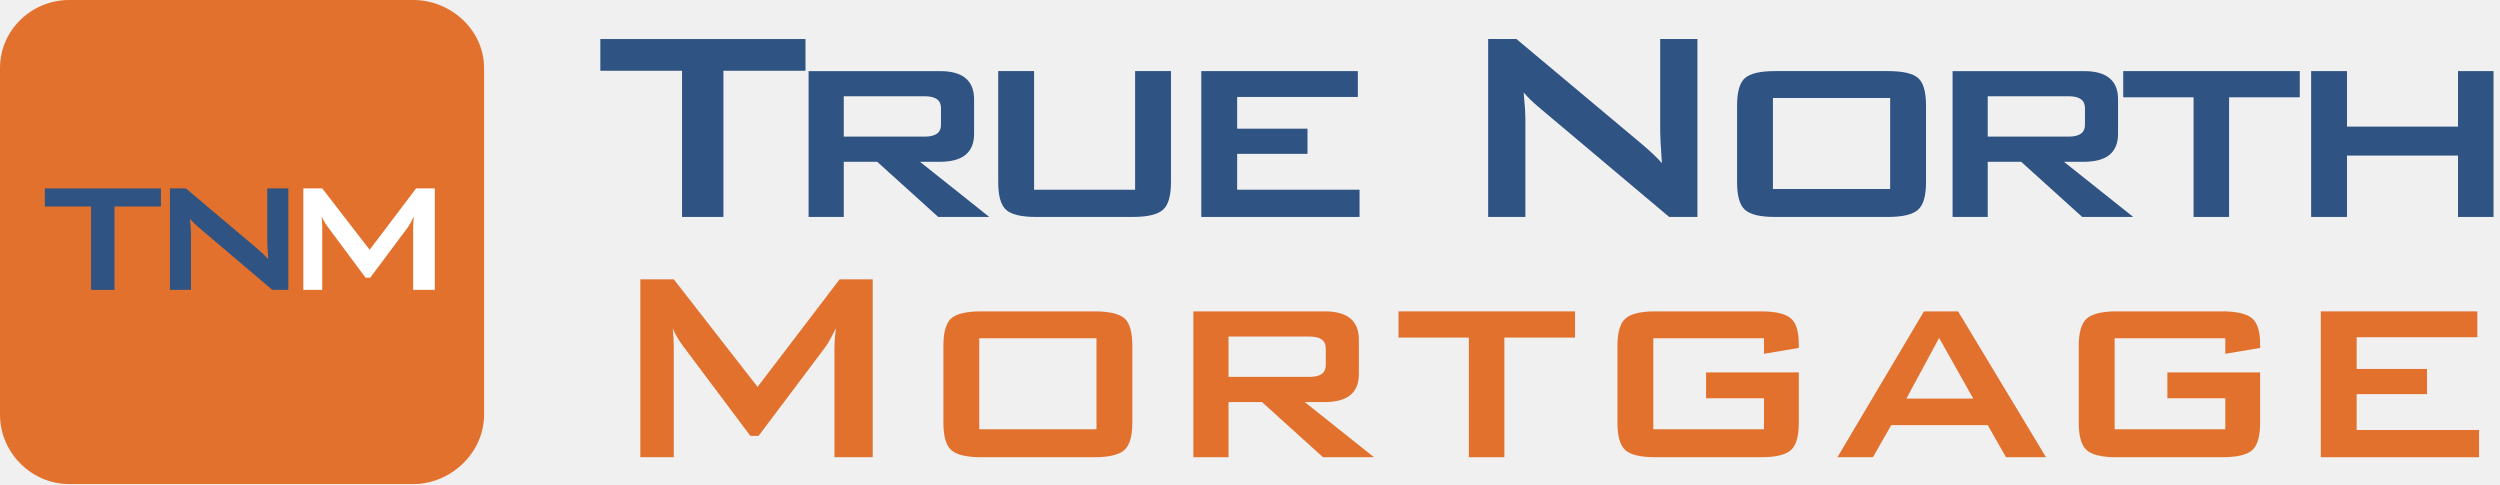
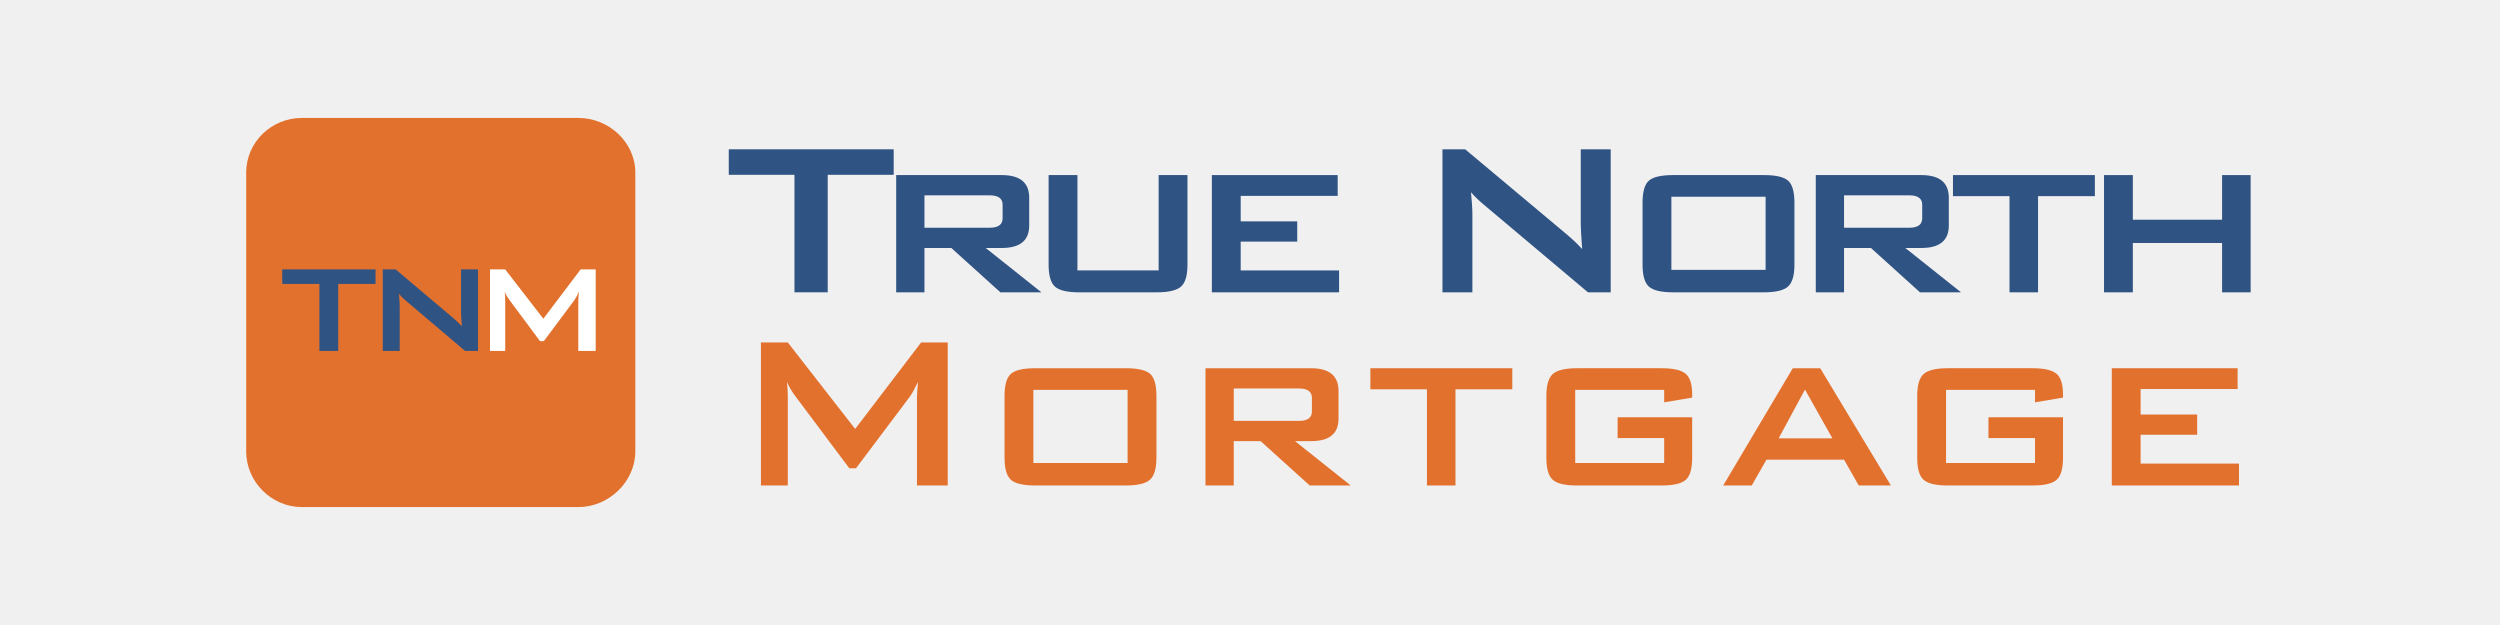
- <svg xmlns="http://www.w3.org/2000/svg" width="377px" height="73px" viewBox="0 0 377 73" version="1.1">
-   <defs />
-   <g id="Logo/Stacked/Standard" stroke="none" stroke-width="1" fill="none" fill-rule="evenodd">
-     <rect id="Background" x="0" y="0" width="377" height="73" />
-     <g id="Logo/Icon/Orange" fill-rule="nonzero">
-       <path d="M10.442,0 C4.757,0 0,4.535 0,10.264 L0,62.543 C0,68.273 4.757,73 10.442,73 L62.317,73 C68.001,73 73,68.273 73,62.543 L73,10.264 C73,4.535 68.001,0 62.317,0 L10.442,0 Z" id="Clip-2" fill="#E3712E" />
-       <path d="M45.74,43.715 L45.74,28.414 L48.593,28.414 L55.743,37.666 L62.746,28.414 L65.57,28.414 L65.57,43.715 L62.304,43.715 L62.304,34.256 C62.304,33.881 62.343,33.337 62.422,32.625 C62.049,33.396 61.756,33.93 61.539,34.226 L55.832,41.876 L55.126,41.876 L49.417,34.197 C49.005,33.643 48.701,33.119 48.506,32.625 C48.564,33.238 48.593,33.781 48.593,34.256 L48.593,43.715 L45.74,43.715 Z" id="Fill-10" fill="#FFFFFF" />
-       <path d="M25.623,43.715 L25.623,28.414 L28.036,28.414 L38.716,37.429 C39.481,38.081 40.06,38.635 40.452,39.089 C40.354,37.666 40.305,36.787 40.305,36.45 L40.305,28.414 L43.483,28.414 L43.483,43.715 L41.07,43.715 L29.919,34.256 C29.448,33.861 29.026,33.446 28.654,33.01 C28.751,33.999 28.801,34.81 28.801,35.442 L28.801,43.715 L25.623,43.715 Z" id="Fill-7" fill="#2F5383" />
-       <polygon id="Fill-5" fill="#2F5383" points="17.267 31.142 17.267 43.715 13.737 43.715 13.737 31.142 6.763 31.142 6.763 28.415 24.27 28.415 24.27 31.142" />
+ <svg xmlns="http://www.w3.org/2000/svg" width="320" height="80" viewBox="0 0 320 80">
+   <svg x="31.511" y="15.095" width="256.979" height="49.81" viewBox="0 0 376.623 73" preserveAspectRatio="xMidYMid meet">
+     <defs />
+     <g id="Logo/Stacked/Standard" stroke="none" stroke-width="1" fill="none" fill-rule="evenodd">
+       <rect id="Background" x="0" y="0" width="377" height="73" />
+       <g id="Logo/Icon/Orange" fill-rule="nonzero">
+         <path d="M10.442,0 C4.757,0 0,4.535 0,10.264 L0,62.543 C0,68.273 4.757,73 10.442,73 L62.317,73 C68.001,73 73,68.273 73,62.543 L73,10.264 C73,4.535 68.001,0 62.317,0 L10.442,0 Z" id="Clip-2" fill="#E3712E" />
+         <path d="M45.74,43.715 L45.74,28.414 L48.593,28.414 L55.743,37.666 L62.746,28.414 L65.57,28.414 L65.57,43.715 L62.304,43.715 L62.304,34.256 C62.304,33.881 62.343,33.337 62.422,32.625 C62.049,33.396 61.756,33.93 61.539,34.226 L55.832,41.876 L55.126,41.876 L49.417,34.197 C49.005,33.643 48.701,33.119 48.506,32.625 C48.564,33.238 48.593,33.781 48.593,34.256 L48.593,43.715 L45.74,43.715 Z" id="Fill-10" fill="#FFFFFF" />
+         <path d="M25.623,43.715 L25.623,28.414 L28.036,28.414 L38.716,37.429 C39.481,38.081 40.06,38.635 40.452,39.089 C40.354,37.666 40.305,36.787 40.305,36.45 L40.305,28.414 L43.483,28.414 L43.483,43.715 L41.07,43.715 L29.919,34.256 C29.448,33.861 29.026,33.446 28.654,33.01 C28.751,33.999 28.801,34.81 28.801,35.442 L28.801,43.715 L25.623,43.715 Z" id="Fill-7" fill="#2F5383" />
+         <polygon id="Fill-5" fill="#2F5383" points="17.267 31.142 17.267 43.715 13.737 43.715 13.737 31.142 6.763 31.142 6.763 28.415 24.27 28.415 24.27 31.142" />
+       </g>
+       <g id="Mortgage" transform="translate(96, 42)" fill="#E3712E" fill-rule="nonzero">
+         <path d="M0.563,26.95 L0.563,0.12 L5.606,0.12 L18.241,16.343 L30.615,0.12 L35.606,0.12 L35.606,26.95 L29.835,26.95 L29.835,10.364 C29.835,9.704 29.904,8.752 30.043,7.503 C29.384,8.855 28.865,9.79 28.483,10.312 L18.397,23.726 L17.149,23.726 L7.062,10.259 C6.334,9.289 5.796,8.37 5.451,7.503 C5.554,8.578 5.606,9.531 5.606,10.364 L5.606,26.95 L0.563,26.95 Z" id="Fill-27" />
+         <path d="M51.672,22.738 L69.35,22.738 L69.35,9.012 L51.672,9.012 L51.672,22.738 Z M46.265,10.155 C46.265,8.075 46.664,6.689 47.462,5.996 C48.261,5.303 49.772,4.956 51.995,4.956 L69.028,4.956 C71.25,4.956 72.76,5.303 73.559,5.996 C74.358,6.689 74.757,8.075 74.757,10.155 L74.757,21.75 C74.757,23.796 74.348,25.173 73.534,25.884 C72.717,26.594 71.215,26.95 69.028,26.95 L51.995,26.95 C49.772,26.95 48.261,26.594 47.462,25.884 C46.664,25.173 46.265,23.796 46.265,21.75 L46.265,10.155 Z" id="Fill-28" />
+         <path d="M101.481,8.752 L89.263,8.752 L89.263,14.835 L101.481,14.835 C103.11,14.835 103.925,14.246 103.925,13.067 L103.925,10.52 C103.925,9.342 103.11,8.752 101.481,8.752 Z M83.96,26.95 L83.96,4.956 L103.769,4.956 C107.201,4.956 108.917,6.378 108.917,9.22 L108.917,14.419 C108.917,17.227 107.201,18.63 103.769,18.63 L100.753,18.63 L111.204,26.95 L103.509,26.95 L94.306,18.63 L89.263,18.63 L89.263,26.95 L83.96,26.95 Z" id="Fill-29" />
+         <polygon id="Fill-30" points="130.858 8.907 130.858 26.949 125.503 26.949 125.503 8.907 114.895 8.907 114.895 4.956 141.516 4.956 141.516 8.907" />
+         <path d="M170.008,9.011 L153.319,9.011 L153.319,22.738 L170.008,22.738 L170.008,18.058 L161.274,18.058 L161.274,14.159 L175.26,14.159 L175.26,21.75 C175.26,23.797 174.862,25.174 174.065,25.884 C173.266,26.595 171.758,26.95 169.541,26.95 L153.631,26.95 C151.412,26.95 149.904,26.595 149.108,25.884 C148.309,25.174 147.91,23.797 147.91,21.75 L147.91,10.155 C147.91,8.111 148.319,6.732 149.133,6.021 C149.947,5.311 151.447,4.955 153.631,4.955 L169.541,4.955 C171.69,4.955 173.18,5.293 174.012,5.97 C174.844,6.646 175.26,7.955 175.26,9.896 L175.26,10.467 L170.008,11.351 L170.008,9.011 Z" id="Fill-31" />
+         <path d="M191.481,18.11 L201.567,18.11 L196.42,8.96 L191.481,18.11 Z M181.083,26.949 L194.133,4.956 L199.28,4.956 L212.538,26.949 L206.506,26.949 L203.751,22.114 L189.194,22.114 L186.438,26.949 L181.083,26.949 Z" id="Fill-32" />
+         <path d="M239.575,9.011 L222.886,9.011 L222.886,22.738 L239.575,22.738 L239.575,18.058 L230.841,18.058 L230.841,14.159 L244.827,14.159 L244.827,21.75 C244.827,23.797 244.429,25.174 243.632,25.884 C242.833,26.595 241.325,26.95 239.108,26.95 L223.198,26.95 C220.979,26.95 219.471,26.595 218.675,25.884 C217.876,25.174 217.477,23.797 217.477,21.75 L217.477,10.155 C217.477,8.111 217.886,6.732 218.7,6.021 C219.514,5.311 221.014,4.955 223.198,4.955 L239.108,4.955 C241.257,4.955 242.747,5.293 243.579,5.97 C244.411,6.646 244.827,7.955 244.827,9.896 L244.827,10.467 L239.575,11.351 L239.575,9.011 Z" id="Fill-33" />
+         <polygon id="Fill-34" points="253.977 26.95 253.977 4.955 277.581 4.955 277.581 8.855 259.383 8.855 259.383 13.639 269.991 13.639 269.991 17.434 259.383 17.434 259.383 22.843 277.84 22.843 277.84 26.95" />
+       </g>
+       <g id="True-North" transform="translate(90, 5)" fill="#2F5383" fill-rule="nonzero">
+         <polygon id="Fill-12" points="19.093 5.669 19.093 27.714 12.854 27.714 12.854 5.669 0.531 5.669 0.531 0.886 31.468 0.886 31.468 5.669" />
+         <path d="M49.458,9.517 L37.239,9.517 L37.239,15.6 L49.458,15.6 C51.087,15.6 51.901,15.011 51.901,13.832 L51.901,11.285 C51.901,10.107 51.087,9.517 49.458,9.517 Z M31.936,27.715 L31.936,5.722 L51.745,5.722 C55.176,5.722 56.892,7.143 56.892,9.985 L56.892,15.184 C56.892,17.992 55.176,19.396 51.745,19.396 L48.73,19.396 L59.181,27.715 L51.486,27.715 L42.282,19.396 L37.239,19.396 L37.239,27.715 L31.936,27.715 Z" id="Fill-14" />
+         <path d="M65.939,5.721 L65.939,23.608 L81.174,23.608 L81.174,5.721 L86.581,5.721 L86.581,22.515 C86.581,24.561 86.172,25.939 85.359,26.648 C84.543,27.36 83.028,27.715 80.809,27.715 L66.251,27.715 C64.032,27.715 62.525,27.36 61.727,26.648 C60.931,25.939 60.532,24.561 60.532,22.515 L60.532,5.721 L65.939,5.721 Z" id="Fill-16" />
+         <polygon id="Fill-18" points="91.155 27.715 91.155 5.722 114.76 5.722 114.76 9.621 96.563 9.621 96.563 14.405 107.17 14.405 107.17 18.2 96.563 18.2 96.563 23.608 115.02 23.608 115.02 27.715" />
+         <path d="M134.413,27.715 L134.413,0.886 L138.677,0.886 L157.552,16.693 C158.903,17.836 159.925,18.807 160.618,19.604 C160.444,17.109 160.358,15.567 160.358,14.977 L160.358,0.886 L165.974,0.886 L165.974,27.715 L161.71,27.715 L142.005,11.129 C141.173,10.436 140.427,9.708 139.768,8.945 C139.942,10.679 140.03,12.1 140.03,13.209 L140.03,27.715 L134.413,27.715 Z" id="Fill-20" />
+         <path d="M177.358,23.503 L195.036,23.503 L195.036,9.777 L177.358,9.777 L177.358,23.503 Z M171.952,10.921 C171.952,8.841 172.35,7.455 173.149,6.762 C173.948,6.068 175.459,5.721 177.682,5.721 L194.713,5.721 C196.936,5.721 198.448,6.068 199.245,6.762 C200.043,7.455 200.444,8.841 200.444,10.921 L200.444,22.515 C200.444,24.561 200.036,25.939 199.219,26.649 C198.405,27.36 196.901,27.715 194.713,27.715 L177.682,27.715 C175.459,27.715 173.948,27.36 173.149,26.649 C172.35,25.939 171.952,24.561 171.952,22.515 L171.952,10.921 Z" id="Fill-22" />
+         <path d="M221.969,9.517 L209.75,9.517 L209.75,15.6 L221.969,15.6 C223.598,15.6 224.412,15.011 224.412,13.832 L224.412,11.285 C224.412,10.107 223.598,9.517 221.969,9.517 Z M204.448,27.715 L204.448,5.722 L224.256,5.722 C227.688,5.722 229.403,7.143 229.403,9.985 L229.403,15.184 C229.403,17.992 227.688,19.396 224.256,19.396 L221.24,19.396 L231.692,27.715 L223.996,27.715 L214.793,19.396 L209.75,19.396 L209.75,27.715 L204.448,27.715 Z" id="Fill-24" />
+         <polygon id="Fill-25" points="246.145 9.673 246.145 27.715 240.79 27.715 240.79 9.673 230.182 9.673 230.182 5.721 256.803 5.721 256.803 9.673" />
+         <polygon id="Fill-26" points="258.52 27.715 258.52 5.722 263.926 5.722 263.926 14.093 280.668 14.093 280.668 5.722 286.024 5.722 286.024 27.715 280.668 27.715 280.668 18.46 263.926 18.46 263.926 27.715" />
+       </g>
    </g>
-     <g id="Mortgage" transform="translate(96, 42)" fill="#E3712E" fill-rule="nonzero">
-       <path d="M0.563,26.95 L0.563,0.12 L5.606,0.12 L18.241,16.343 L30.615,0.12 L35.606,0.12 L35.606,26.95 L29.835,26.95 L29.835,10.364 C29.835,9.704 29.904,8.752 30.043,7.503 C29.384,8.855 28.865,9.79 28.483,10.312 L18.397,23.726 L17.149,23.726 L7.062,10.259 C6.334,9.289 5.796,8.37 5.451,7.503 C5.554,8.578 5.606,9.531 5.606,10.364 L5.606,26.95 L0.563,26.95 Z" id="Fill-27" />
-       <path d="M51.672,22.738 L69.35,22.738 L69.35,9.012 L51.672,9.012 L51.672,22.738 Z M46.265,10.155 C46.265,8.075 46.664,6.689 47.462,5.996 C48.261,5.303 49.772,4.956 51.995,4.956 L69.028,4.956 C71.25,4.956 72.76,5.303 73.559,5.996 C74.358,6.689 74.757,8.075 74.757,10.155 L74.757,21.75 C74.757,23.796 74.348,25.173 73.534,25.884 C72.717,26.594 71.215,26.95 69.028,26.95 L51.995,26.95 C49.772,26.95 48.261,26.594 47.462,25.884 C46.664,25.173 46.265,23.796 46.265,21.75 L46.265,10.155 Z" id="Fill-28" />
-       <path d="M101.481,8.752 L89.263,8.752 L89.263,14.835 L101.481,14.835 C103.11,14.835 103.925,14.246 103.925,13.067 L103.925,10.52 C103.925,9.342 103.11,8.752 101.481,8.752 Z M83.96,26.95 L83.96,4.956 L103.769,4.956 C107.201,4.956 108.917,6.378 108.917,9.22 L108.917,14.419 C108.917,17.227 107.201,18.63 103.769,18.63 L100.753,18.63 L111.204,26.95 L103.509,26.95 L94.306,18.63 L89.263,18.63 L89.263,26.95 L83.96,26.95 Z" id="Fill-29" />
-       <polygon id="Fill-30" points="130.858 8.907 130.858 26.949 125.503 26.949 125.503 8.907 114.895 8.907 114.895 4.956 141.516 4.956 141.516 8.907" />
-       <path d="M170.008,9.011 L153.319,9.011 L153.319,22.738 L170.008,22.738 L170.008,18.058 L161.274,18.058 L161.274,14.159 L175.26,14.159 L175.26,21.75 C175.26,23.797 174.862,25.174 174.065,25.884 C173.266,26.595 171.758,26.95 169.541,26.95 L153.631,26.95 C151.412,26.95 149.904,26.595 149.108,25.884 C148.309,25.174 147.91,23.797 147.91,21.75 L147.91,10.155 C147.91,8.111 148.319,6.732 149.133,6.021 C149.947,5.311 151.447,4.955 153.631,4.955 L169.541,4.955 C171.69,4.955 173.18,5.293 174.012,5.97 C174.844,6.646 175.26,7.955 175.26,9.896 L175.26,10.467 L170.008,11.351 L170.008,9.011 Z" id="Fill-31" />
-       <path d="M191.481,18.11 L201.567,18.11 L196.42,8.96 L191.481,18.11 Z M181.083,26.949 L194.133,4.956 L199.28,4.956 L212.538,26.949 L206.506,26.949 L203.751,22.114 L189.194,22.114 L186.438,26.949 L181.083,26.949 Z" id="Fill-32" />
-       <path d="M239.575,9.011 L222.886,9.011 L222.886,22.738 L239.575,22.738 L239.575,18.058 L230.841,18.058 L230.841,14.159 L244.827,14.159 L244.827,21.75 C244.827,23.797 244.429,25.174 243.632,25.884 C242.833,26.595 241.325,26.95 239.108,26.95 L223.198,26.95 C220.979,26.95 219.471,26.595 218.675,25.884 C217.876,25.174 217.477,23.797 217.477,21.75 L217.477,10.155 C217.477,8.111 217.886,6.732 218.7,6.021 C219.514,5.311 221.014,4.955 223.198,4.955 L239.108,4.955 C241.257,4.955 242.747,5.293 243.579,5.97 C244.411,6.646 244.827,7.955 244.827,9.896 L244.827,10.467 L239.575,11.351 L239.575,9.011 Z" id="Fill-33" />
-       <polygon id="Fill-34" points="253.977 26.95 253.977 4.955 277.581 4.955 277.581 8.855 259.383 8.855 259.383 13.639 269.991 13.639 269.991 17.434 259.383 17.434 259.383 22.843 277.84 22.843 277.84 26.95" />
-     </g>
-     <g id="True-North" transform="translate(90, 5)" fill="#2F5383" fill-rule="nonzero">
-       <polygon id="Fill-12" points="19.093 5.669 19.093 27.714 12.854 27.714 12.854 5.669 0.531 5.669 0.531 0.886 31.468 0.886 31.468 5.669" />
-       <path d="M49.458,9.517 L37.239,9.517 L37.239,15.6 L49.458,15.6 C51.087,15.6 51.901,15.011 51.901,13.832 L51.901,11.285 C51.901,10.107 51.087,9.517 49.458,9.517 Z M31.936,27.715 L31.936,5.722 L51.745,5.722 C55.176,5.722 56.892,7.143 56.892,9.985 L56.892,15.184 C56.892,17.992 55.176,19.396 51.745,19.396 L48.73,19.396 L59.181,27.715 L51.486,27.715 L42.282,19.396 L37.239,19.396 L37.239,27.715 L31.936,27.715 Z" id="Fill-14" />
-       <path d="M65.939,5.721 L65.939,23.608 L81.174,23.608 L81.174,5.721 L86.581,5.721 L86.581,22.515 C86.581,24.561 86.172,25.939 85.359,26.648 C84.543,27.36 83.028,27.715 80.809,27.715 L66.251,27.715 C64.032,27.715 62.525,27.36 61.727,26.648 C60.931,25.939 60.532,24.561 60.532,22.515 L60.532,5.721 L65.939,5.721 Z" id="Fill-16" />
-       <polygon id="Fill-18" points="91.155 27.715 91.155 5.722 114.76 5.722 114.76 9.621 96.563 9.621 96.563 14.405 107.17 14.405 107.17 18.2 96.563 18.2 96.563 23.608 115.02 23.608 115.02 27.715" />
-       <path d="M134.413,27.715 L134.413,0.886 L138.677,0.886 L157.552,16.693 C158.903,17.836 159.925,18.807 160.618,19.604 C160.444,17.109 160.358,15.567 160.358,14.977 L160.358,0.886 L165.974,0.886 L165.974,27.715 L161.71,27.715 L142.005,11.129 C141.173,10.436 140.427,9.708 139.768,8.945 C139.942,10.679 140.03,12.1 140.03,13.209 L140.03,27.715 L134.413,27.715 Z" id="Fill-20" />
-       <path d="M177.358,23.503 L195.036,23.503 L195.036,9.777 L177.358,9.777 L177.358,23.503 Z M171.952,10.921 C171.952,8.841 172.35,7.455 173.149,6.762 C173.948,6.068 175.459,5.721 177.682,5.721 L194.713,5.721 C196.936,5.721 198.448,6.068 199.245,6.762 C200.043,7.455 200.444,8.841 200.444,10.921 L200.444,22.515 C200.444,24.561 200.036,25.939 199.219,26.649 C198.405,27.36 196.901,27.715 194.713,27.715 L177.682,27.715 C175.459,27.715 173.948,27.36 173.149,26.649 C172.35,25.939 171.952,24.561 171.952,22.515 L171.952,10.921 Z" id="Fill-22" />
-       <path d="M221.969,9.517 L209.75,9.517 L209.75,15.6 L221.969,15.6 C223.598,15.6 224.412,15.011 224.412,13.832 L224.412,11.285 C224.412,10.107 223.598,9.517 221.969,9.517 Z M204.448,27.715 L204.448,5.722 L224.256,5.722 C227.688,5.722 229.403,7.143 229.403,9.985 L229.403,15.184 C229.403,17.992 227.688,19.396 224.256,19.396 L221.24,19.396 L231.692,27.715 L223.996,27.715 L214.793,19.396 L209.75,19.396 L209.75,27.715 L204.448,27.715 Z" id="Fill-24" />
-       <polygon id="Fill-25" points="246.145 9.673 246.145 27.715 240.79 27.715 240.79 9.673 230.182 9.673 230.182 5.721 256.803 5.721 256.803 9.673" />
-       <polygon id="Fill-26" points="258.52 27.715 258.52 5.722 263.926 5.722 263.926 14.093 280.668 14.093 280.668 5.722 286.024 5.722 286.024 27.715 280.668 27.715 280.668 18.46 263.926 18.46 263.926 27.715" />
-     </g>
-   </g>
+   </svg>
</svg>
